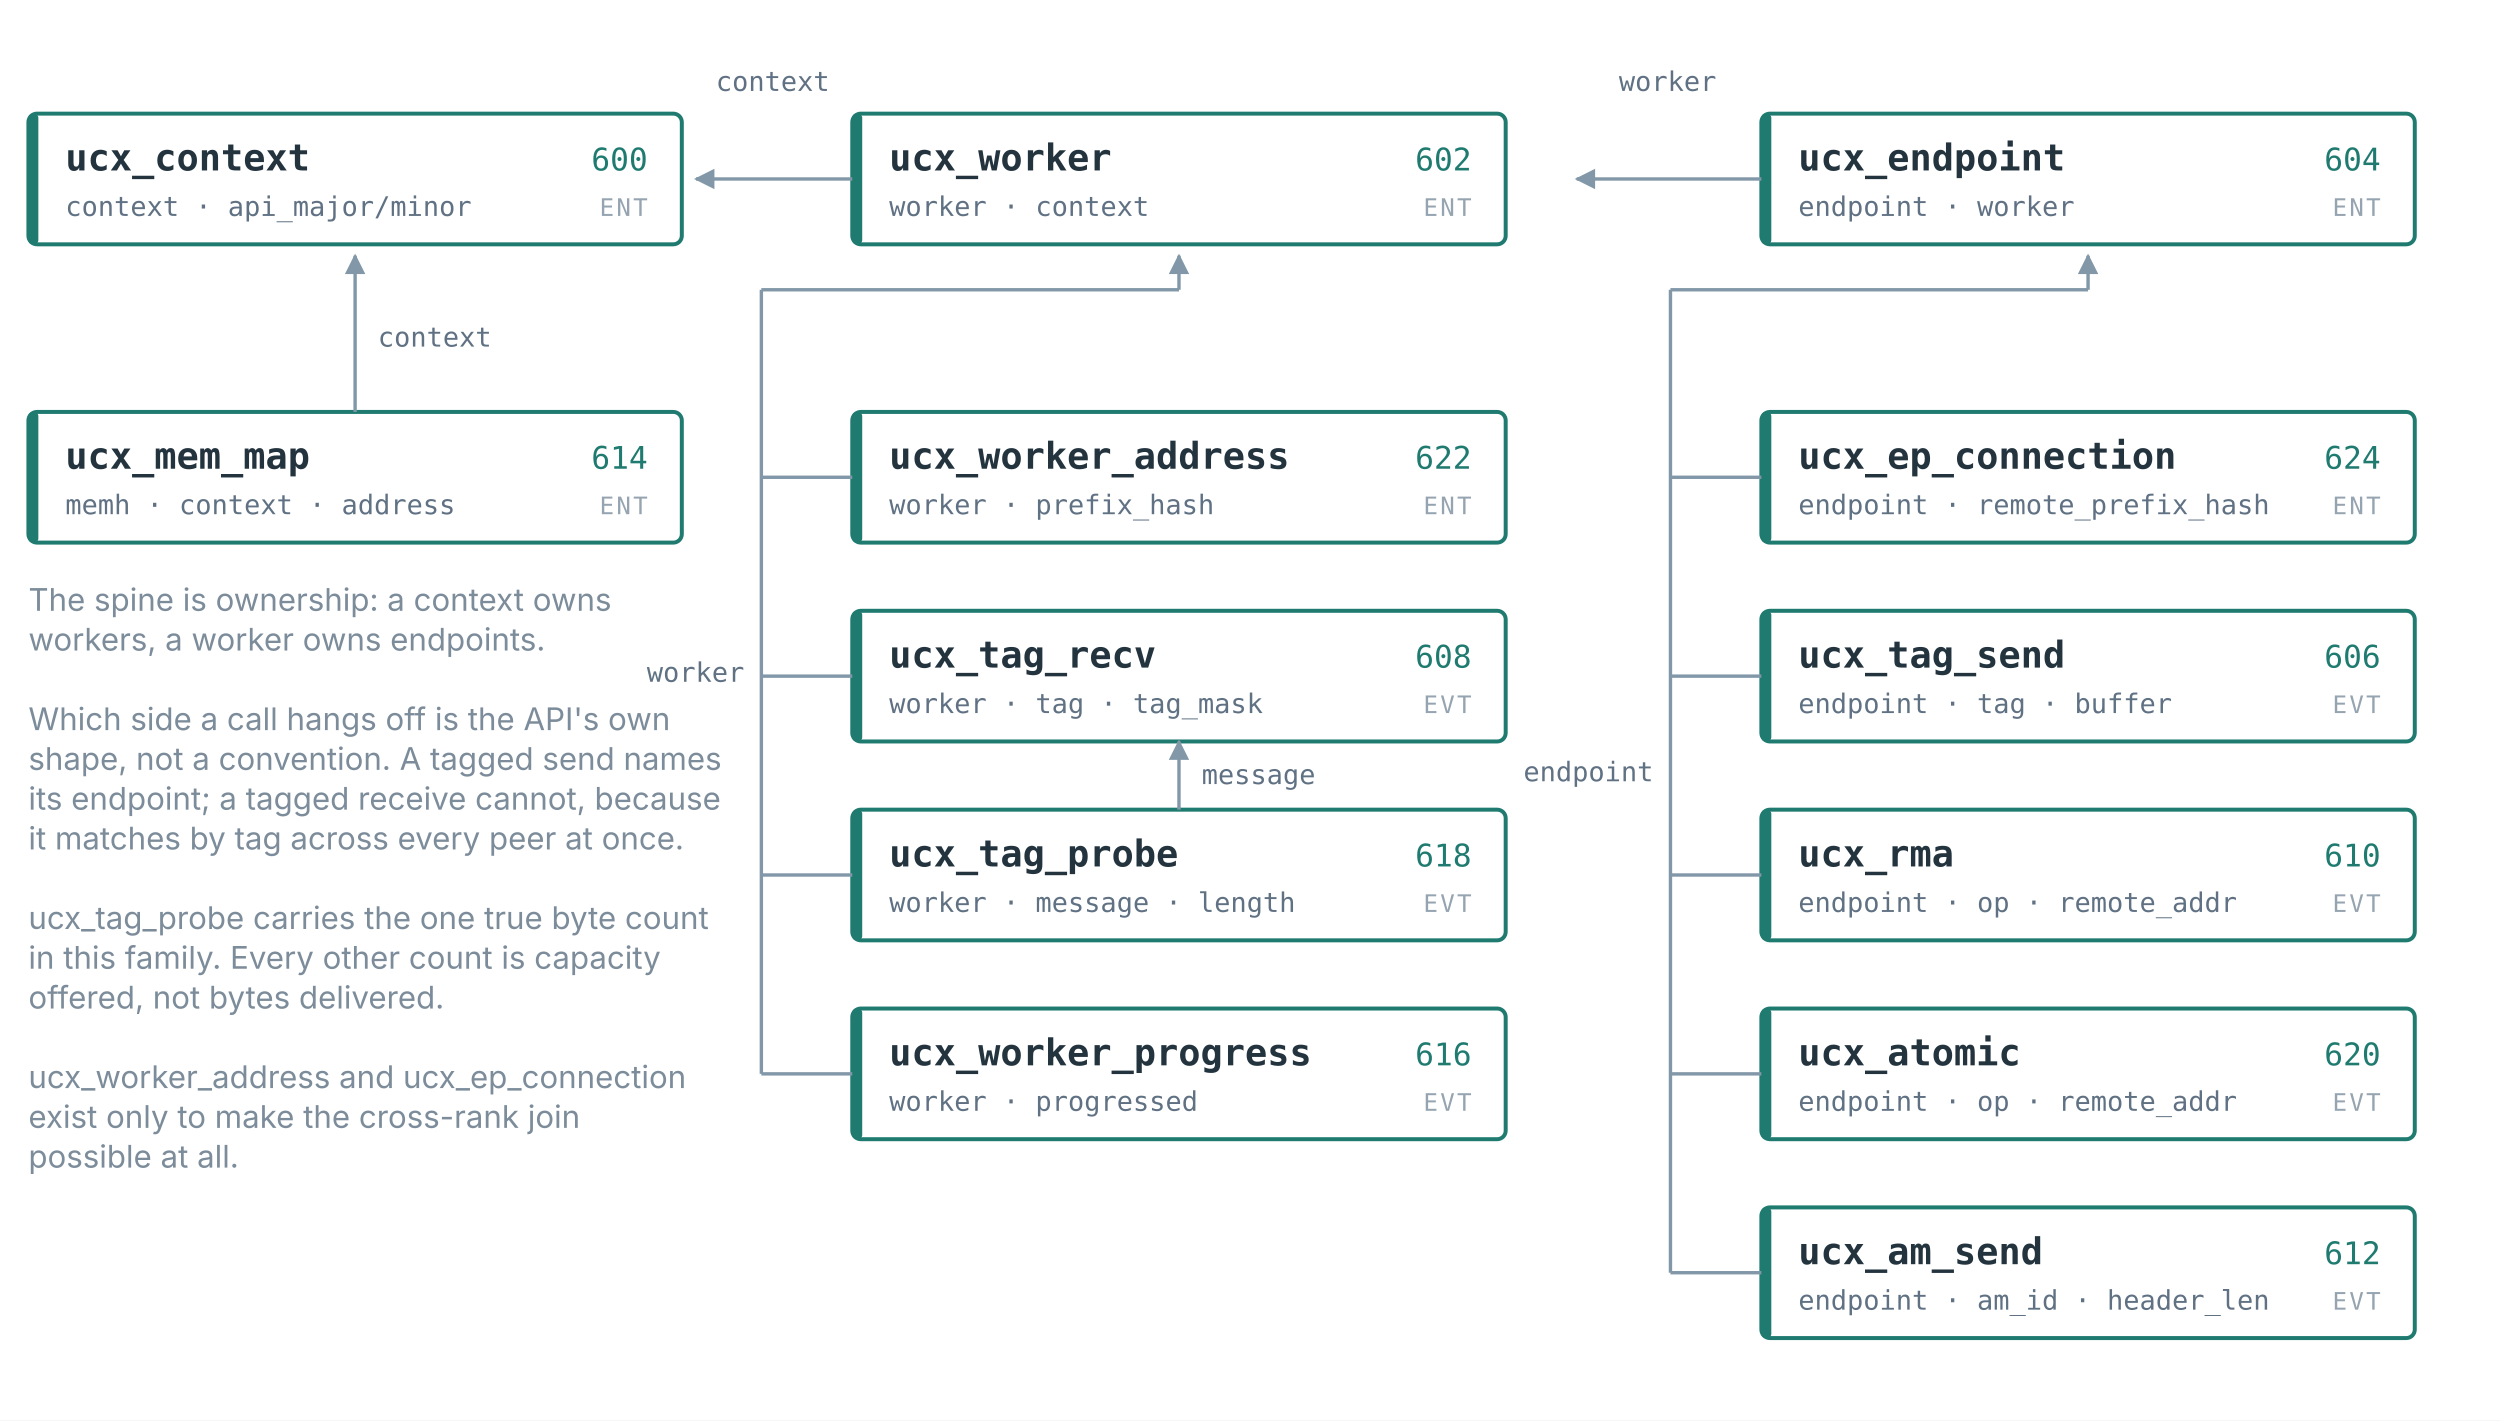
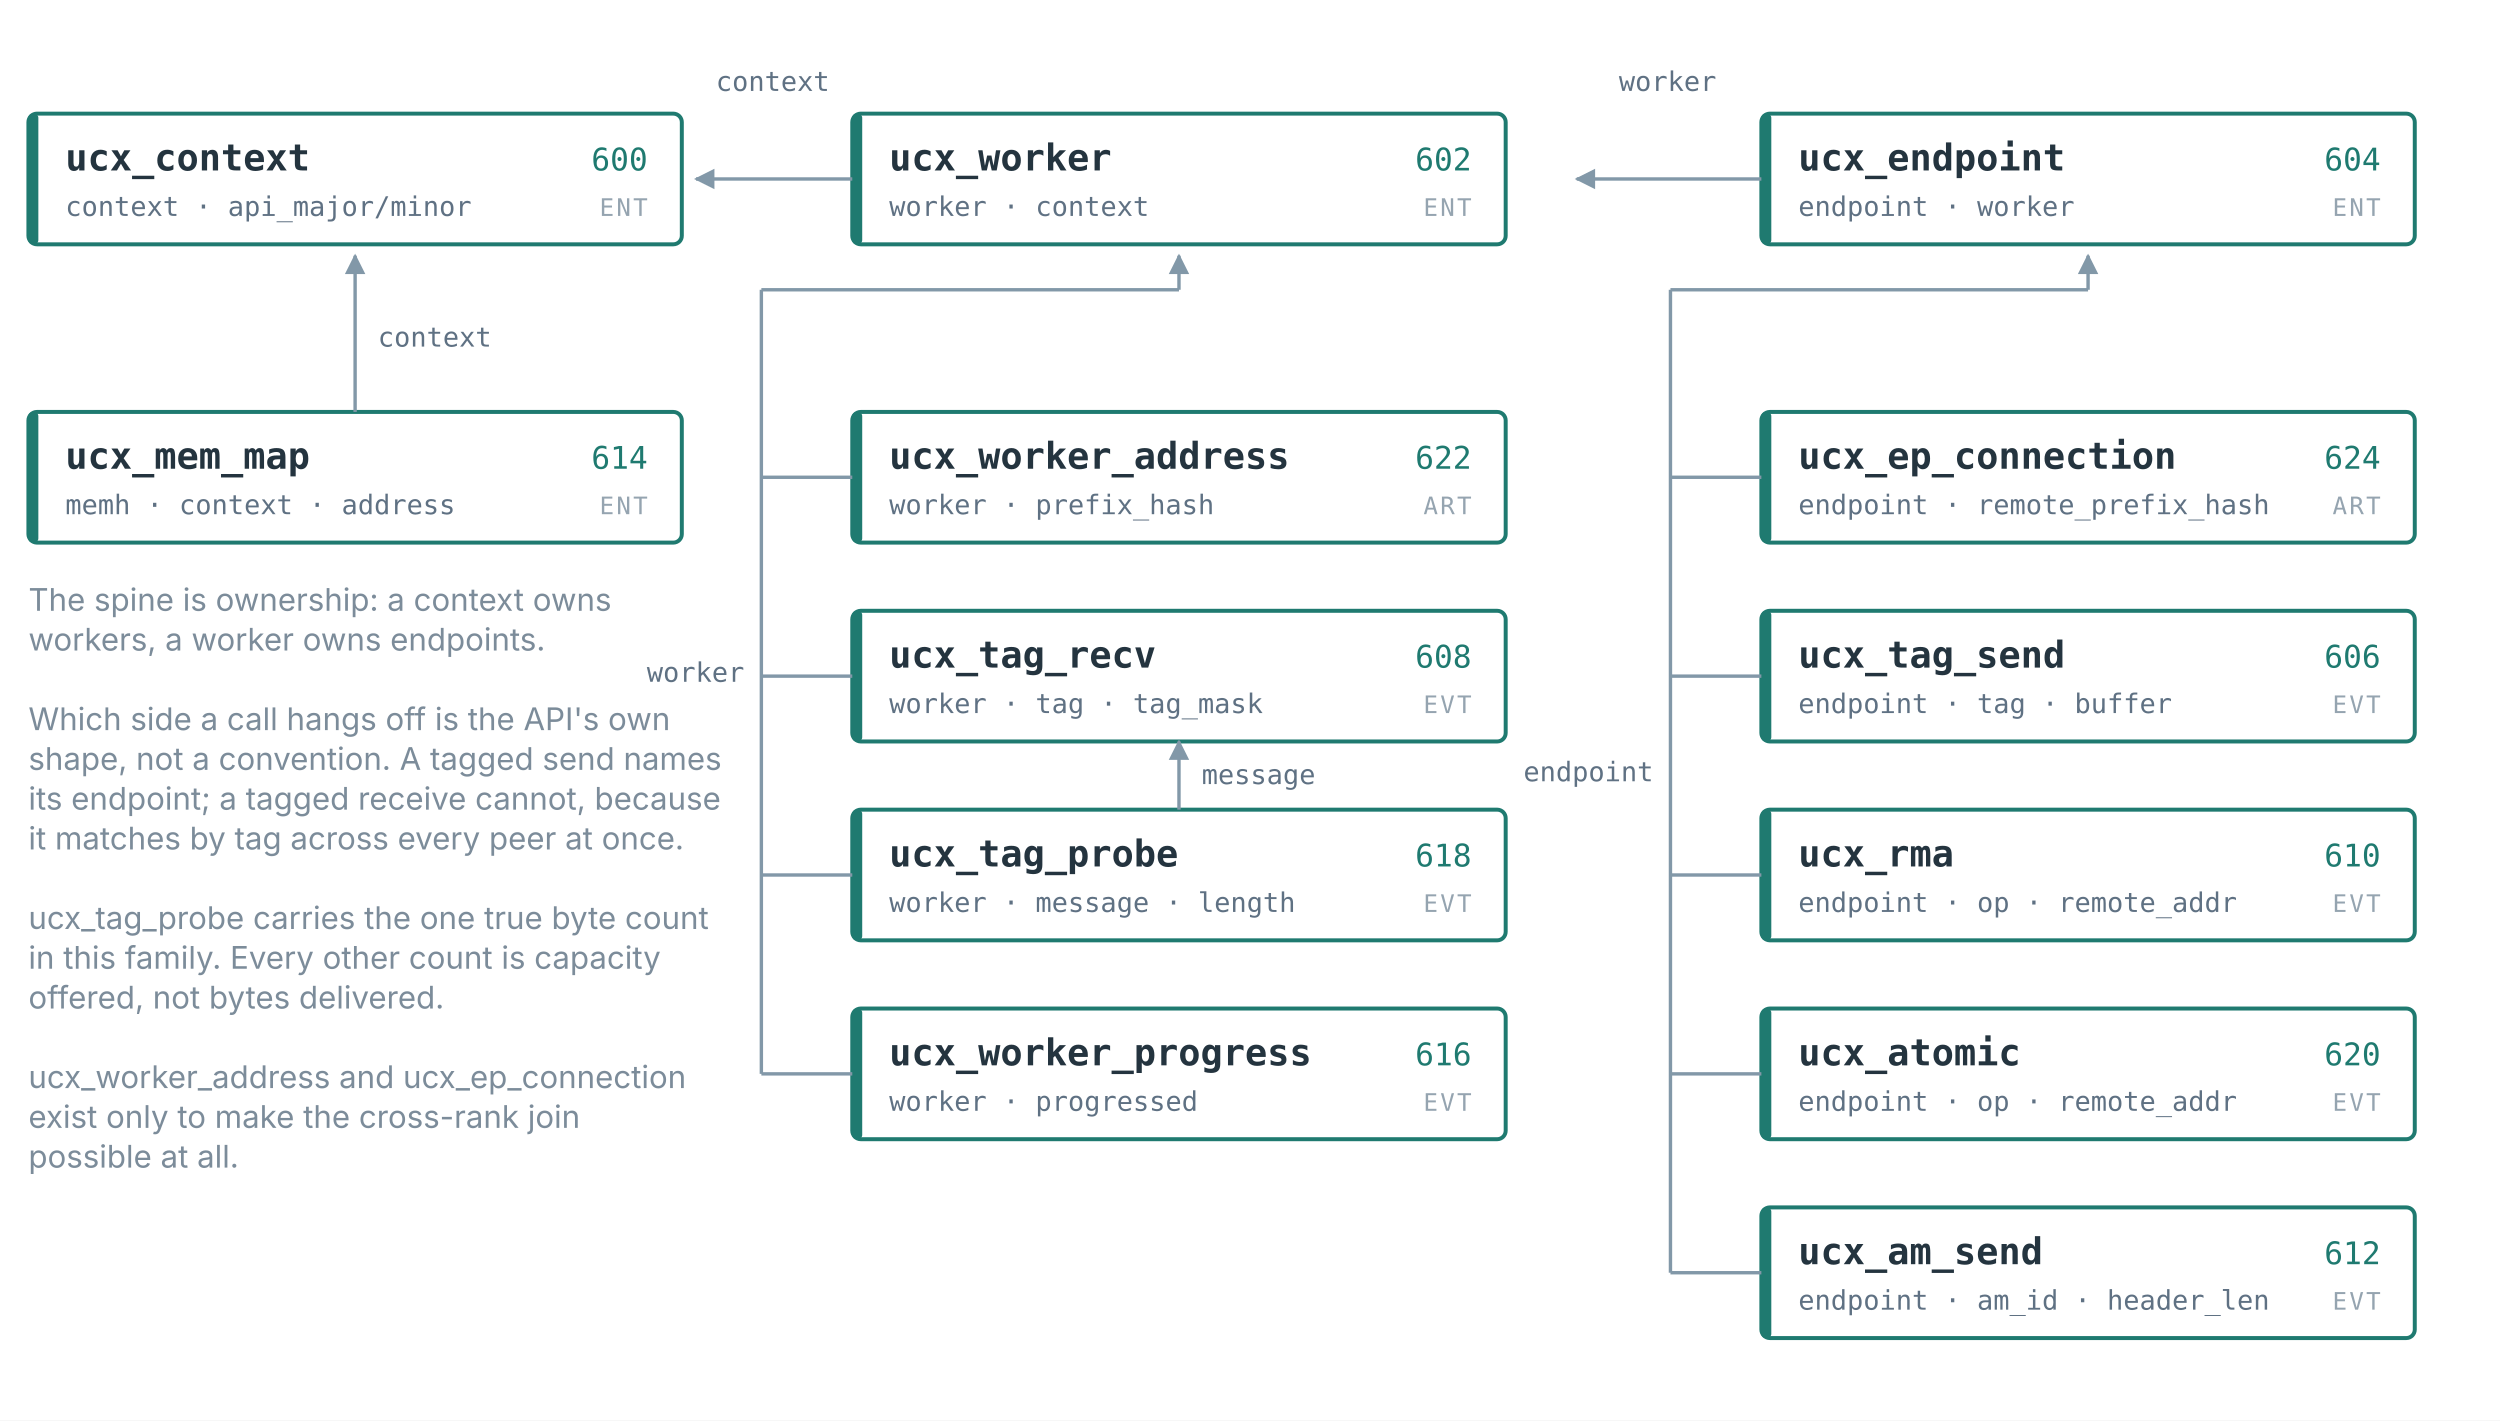
<svg xmlns="http://www.w3.org/2000/svg" viewBox="0 0 880 500" width="1496" height="850" font-family="Inter, Helvetica Neue, Arial, sans-serif">
  <rect width="880.0" height="500.0" fill="#ffffff" />
  <defs>
    <marker id="ar" viewBox="0 0 10 10" refX="9" refY="5" markerWidth="6" markerHeight="6" orient="auto-start-reverse">
      <path d="M0 0 L10 5 L0 10 z" fill="#8298a8" />
    </marker>
  </defs>
  <g>
    <rect x="10" y="40" width="230" height="46" rx="3" fill="#ffffff" stroke="#1f7a70" stroke-width="1.4" />
    <rect x="10" y="40" width="3.5" height="46" rx="1.5" fill="#1f7a70" />
    <text x="23" y="60" font-family="ui-monospace, SFMono-Regular, Menlo, monospace" font-size="13" font-weight="600" fill="#24343f">ucx_context</text>
    <text x="23" y="76" font-family="ui-monospace, SFMono-Regular, Menlo, monospace" font-size="9.5" fill="#5f7183">context · api_major/minor</text>
    <text x="228" y="60" fill="#1f7a70" font-family="ui-monospace, SFMono-Regular, Menlo, monospace" font-size="11" font-weight="500" text-anchor="end">600</text>
    <text x="228" y="76" font-family="ui-monospace, SFMono-Regular, Menlo, monospace" font-size="8.5" letter-spacing="0.8" fill="#95a4b0" text-anchor="end">ENT</text>
  </g>
  <g>
    <rect x="300" y="40" width="230" height="46" rx="3" fill="#ffffff" stroke="#1f7a70" stroke-width="1.4" />
    <rect x="300" y="40" width="3.5" height="46" rx="1.5" fill="#1f7a70" />
    <text x="313" y="60" font-family="ui-monospace, SFMono-Regular, Menlo, monospace" font-size="13" font-weight="600" fill="#24343f">ucx_worker</text>
    <text x="313" y="76" font-family="ui-monospace, SFMono-Regular, Menlo, monospace" font-size="9.5" fill="#5f7183">worker · context</text>
    <text x="518" y="60" fill="#1f7a70" font-family="ui-monospace, SFMono-Regular, Menlo, monospace" font-size="11" font-weight="500" text-anchor="end">602</text>
    <text x="518" y="76" font-family="ui-monospace, SFMono-Regular, Menlo, monospace" font-size="8.5" letter-spacing="0.8" fill="#95a4b0" text-anchor="end">ENT</text>
  </g>
  <g>
    <rect x="620" y="40" width="230" height="46" rx="3" fill="#ffffff" stroke="#1f7a70" stroke-width="1.4" />
    <rect x="620" y="40" width="3.5" height="46" rx="1.5" fill="#1f7a70" />
    <text x="633" y="60" font-family="ui-monospace, SFMono-Regular, Menlo, monospace" font-size="13" font-weight="600" fill="#24343f">ucx_endpoint</text>
    <text x="633" y="76" font-family="ui-monospace, SFMono-Regular, Menlo, monospace" font-size="9.5" fill="#5f7183">endpoint · worker</text>
    <text x="838" y="60" fill="#1f7a70" font-family="ui-monospace, SFMono-Regular, Menlo, monospace" font-size="11" font-weight="500" text-anchor="end">604</text>
    <text x="838" y="76" font-family="ui-monospace, SFMono-Regular, Menlo, monospace" font-size="8.5" letter-spacing="0.8" fill="#95a4b0" text-anchor="end">ENT</text>
  </g>
  <g>
    <rect x="10" y="145" width="230" height="46" rx="3" fill="#ffffff" stroke="#1f7a70" stroke-width="1.4" />
    <rect x="10" y="145" width="3.5" height="46" rx="1.5" fill="#1f7a70" />
    <text x="23" y="165" font-family="ui-monospace, SFMono-Regular, Menlo, monospace" font-size="13" font-weight="600" fill="#24343f">ucx_mem_map</text>
    <text x="23" y="181" font-family="ui-monospace, SFMono-Regular, Menlo, monospace" font-size="9.5" fill="#5f7183">memh · context · address</text>
    <text x="228" y="165" fill="#1f7a70" font-family="ui-monospace, SFMono-Regular, Menlo, monospace" font-size="11" font-weight="500" text-anchor="end">614</text>
    <text x="228" y="181" font-family="ui-monospace, SFMono-Regular, Menlo, monospace" font-size="8.5" letter-spacing="0.8" fill="#95a4b0" text-anchor="end">ENT</text>
  </g>
  <g>
    <rect x="300" y="145" width="230" height="46" rx="3" fill="#ffffff" stroke="#1f7a70" stroke-width="1.4" />
    <rect x="300" y="145" width="3.5" height="46" rx="1.5" fill="#1f7a70" />
    <text x="313" y="165" font-family="ui-monospace, SFMono-Regular, Menlo, monospace" font-size="13" font-weight="600" fill="#24343f">ucx_worker_address</text>
    <text x="313" y="181" font-family="ui-monospace, SFMono-Regular, Menlo, monospace" font-size="9.5" fill="#5f7183">worker · prefix_hash</text>
    <text x="518" y="165" fill="#1f7a70" font-family="ui-monospace, SFMono-Regular, Menlo, monospace" font-size="11" font-weight="500" text-anchor="end">622</text>
-     <text x="518" y="181" font-family="ui-monospace, SFMono-Regular, Menlo, monospace" font-size="8.5" letter-spacing="0.8" fill="#95a4b0" text-anchor="end">ENT</text>
+     <text x="518" y="181" font-family="ui-monospace, SFMono-Regular, Menlo, monospace" font-size="8.5" letter-spacing="0.8" fill="#95a4b0" text-anchor="end">ART</text>
  </g>
  <g>
    <rect x="300" y="215" width="230" height="46" rx="3" fill="#ffffff" stroke="#1f7a70" stroke-width="1.4" />
    <rect x="300" y="215" width="3.5" height="46" rx="1.5" fill="#1f7a70" />
    <text x="313" y="235" font-family="ui-monospace, SFMono-Regular, Menlo, monospace" font-size="13" font-weight="600" fill="#24343f">ucx_tag_recv</text>
    <text x="313" y="251" font-family="ui-monospace, SFMono-Regular, Menlo, monospace" font-size="9.5" fill="#5f7183">worker · tag · tag_mask</text>
    <text x="518" y="235" fill="#1f7a70" font-family="ui-monospace, SFMono-Regular, Menlo, monospace" font-size="11" font-weight="500" text-anchor="end">608</text>
    <text x="518" y="251" font-family="ui-monospace, SFMono-Regular, Menlo, monospace" font-size="8.5" letter-spacing="0.8" fill="#95a4b0" text-anchor="end">EVT</text>
  </g>
  <g>
    <rect x="300" y="285" width="230" height="46" rx="3" fill="#ffffff" stroke="#1f7a70" stroke-width="1.4" />
    <rect x="300" y="285" width="3.5" height="46" rx="1.5" fill="#1f7a70" />
    <text x="313" y="305" font-family="ui-monospace, SFMono-Regular, Menlo, monospace" font-size="13" font-weight="600" fill="#24343f">ucx_tag_probe</text>
    <text x="313" y="321" font-family="ui-monospace, SFMono-Regular, Menlo, monospace" font-size="9.5" fill="#5f7183">worker · message · length</text>
    <text x="518" y="305" fill="#1f7a70" font-family="ui-monospace, SFMono-Regular, Menlo, monospace" font-size="11" font-weight="500" text-anchor="end">618</text>
    <text x="518" y="321" font-family="ui-monospace, SFMono-Regular, Menlo, monospace" font-size="8.5" letter-spacing="0.8" fill="#95a4b0" text-anchor="end">EVT</text>
  </g>
  <g>
    <rect x="300" y="355" width="230" height="46" rx="3" fill="#ffffff" stroke="#1f7a70" stroke-width="1.4" />
    <rect x="300" y="355" width="3.5" height="46" rx="1.5" fill="#1f7a70" />
    <text x="313" y="375" font-family="ui-monospace, SFMono-Regular, Menlo, monospace" font-size="13" font-weight="600" fill="#24343f">ucx_worker_progress</text>
    <text x="313" y="391" font-family="ui-monospace, SFMono-Regular, Menlo, monospace" font-size="9.5" fill="#5f7183">worker · progressed</text>
    <text x="518" y="375" fill="#1f7a70" font-family="ui-monospace, SFMono-Regular, Menlo, monospace" font-size="11" font-weight="500" text-anchor="end">616</text>
    <text x="518" y="391" font-family="ui-monospace, SFMono-Regular, Menlo, monospace" font-size="8.5" letter-spacing="0.8" fill="#95a4b0" text-anchor="end">EVT</text>
  </g>
  <g>
    <rect x="620" y="145" width="230" height="46" rx="3" fill="#ffffff" stroke="#1f7a70" stroke-width="1.4" />
    <rect x="620" y="145" width="3.5" height="46" rx="1.5" fill="#1f7a70" />
    <text x="633" y="165" font-family="ui-monospace, SFMono-Regular, Menlo, monospace" font-size="13" font-weight="600" fill="#24343f">ucx_ep_connection</text>
    <text x="633" y="181" font-family="ui-monospace, SFMono-Regular, Menlo, monospace" font-size="9.5" fill="#5f7183">endpoint · remote_prefix_hash</text>
    <text x="838" y="165" fill="#1f7a70" font-family="ui-monospace, SFMono-Regular, Menlo, monospace" font-size="11" font-weight="500" text-anchor="end">624</text>
-     <text x="838" y="181" font-family="ui-monospace, SFMono-Regular, Menlo, monospace" font-size="8.5" letter-spacing="0.8" fill="#95a4b0" text-anchor="end">ENT</text>
+     <text x="838" y="181" font-family="ui-monospace, SFMono-Regular, Menlo, monospace" font-size="8.5" letter-spacing="0.8" fill="#95a4b0" text-anchor="end">ART</text>
  </g>
  <g>
    <rect x="620" y="215" width="230" height="46" rx="3" fill="#ffffff" stroke="#1f7a70" stroke-width="1.4" />
    <rect x="620" y="215" width="3.5" height="46" rx="1.5" fill="#1f7a70" />
    <text x="633" y="235" font-family="ui-monospace, SFMono-Regular, Menlo, monospace" font-size="13" font-weight="600" fill="#24343f">ucx_tag_send</text>
    <text x="633" y="251" font-family="ui-monospace, SFMono-Regular, Menlo, monospace" font-size="9.5" fill="#5f7183">endpoint · tag · buffer</text>
    <text x="838" y="235" fill="#1f7a70" font-family="ui-monospace, SFMono-Regular, Menlo, monospace" font-size="11" font-weight="500" text-anchor="end">606</text>
    <text x="838" y="251" font-family="ui-monospace, SFMono-Regular, Menlo, monospace" font-size="8.5" letter-spacing="0.8" fill="#95a4b0" text-anchor="end">EVT</text>
  </g>
  <g>
    <rect x="620" y="285" width="230" height="46" rx="3" fill="#ffffff" stroke="#1f7a70" stroke-width="1.4" />
    <rect x="620" y="285" width="3.5" height="46" rx="1.5" fill="#1f7a70" />
    <text x="633" y="305" font-family="ui-monospace, SFMono-Regular, Menlo, monospace" font-size="13" font-weight="600" fill="#24343f">ucx_rma</text>
    <text x="633" y="321" font-family="ui-monospace, SFMono-Regular, Menlo, monospace" font-size="9.5" fill="#5f7183">endpoint · op · remote_addr</text>
    <text x="838" y="305" fill="#1f7a70" font-family="ui-monospace, SFMono-Regular, Menlo, monospace" font-size="11" font-weight="500" text-anchor="end">610</text>
    <text x="838" y="321" font-family="ui-monospace, SFMono-Regular, Menlo, monospace" font-size="8.5" letter-spacing="0.8" fill="#95a4b0" text-anchor="end">EVT</text>
  </g>
  <g>
    <rect x="620" y="355" width="230" height="46" rx="3" fill="#ffffff" stroke="#1f7a70" stroke-width="1.4" />
    <rect x="620" y="355" width="3.5" height="46" rx="1.5" fill="#1f7a70" />
    <text x="633" y="375" font-family="ui-monospace, SFMono-Regular, Menlo, monospace" font-size="13" font-weight="600" fill="#24343f">ucx_atomic</text>
    <text x="633" y="391" font-family="ui-monospace, SFMono-Regular, Menlo, monospace" font-size="9.5" fill="#5f7183">endpoint · op · remote_addr</text>
    <text x="838" y="375" fill="#1f7a70" font-family="ui-monospace, SFMono-Regular, Menlo, monospace" font-size="11" font-weight="500" text-anchor="end">620</text>
    <text x="838" y="391" font-family="ui-monospace, SFMono-Regular, Menlo, monospace" font-size="8.5" letter-spacing="0.8" fill="#95a4b0" text-anchor="end">EVT</text>
  </g>
  <g>
    <rect x="620" y="425" width="230" height="46" rx="3" fill="#ffffff" stroke="#1f7a70" stroke-width="1.4" />
    <rect x="620" y="425" width="3.5" height="46" rx="1.5" fill="#1f7a70" />
    <text x="633" y="445" font-family="ui-monospace, SFMono-Regular, Menlo, monospace" font-size="13" font-weight="600" fill="#24343f">ucx_am_send</text>
    <text x="633" y="461" font-family="ui-monospace, SFMono-Regular, Menlo, monospace" font-size="9.5" fill="#5f7183">endpoint · am_id · header_len</text>
    <text x="838" y="445" fill="#1f7a70" font-family="ui-monospace, SFMono-Regular, Menlo, monospace" font-size="11" font-weight="500" text-anchor="end">612</text>
    <text x="838" y="461" font-family="ui-monospace, SFMono-Regular, Menlo, monospace" font-size="8.5" letter-spacing="0.8" fill="#95a4b0" text-anchor="end">EVT</text>
  </g>
  <path d="M300 63 H245" fill="none" stroke="#8298a8" stroke-width="1.2" marker-end="url(#ar)" />
  <text x="272" y="32" text-anchor="middle" font-family="ui-monospace, SFMono-Regular, Menlo, monospace" font-size="9.5" fill="#5f7183">context</text>
  <path d="M620 63 H555" fill="none" stroke="#8298a8" stroke-width="1.2" marker-end="url(#ar)" />
  <text x="587" y="32" text-anchor="middle" font-family="ui-monospace, SFMono-Regular, Menlo, monospace" font-size="9.5" fill="#5f7183">worker</text>
  <path d="M125 145 V90" fill="none" stroke="#8298a8" stroke-width="1.2" marker-end="url(#ar)" />
  <text x="133" y="122" text-anchor="start" font-family="ui-monospace, SFMono-Regular, Menlo, monospace" font-size="9.5" fill="#5f7183">context</text>
  <path d="M300 168 H268" fill="none" stroke="#8298a8" stroke-width="1.2" />
  <path d="M300 238 H268" fill="none" stroke="#8298a8" stroke-width="1.2" />
  <path d="M300 308 H268" fill="none" stroke="#8298a8" stroke-width="1.2" />
  <path d="M300 378 H268" fill="none" stroke="#8298a8" stroke-width="1.2" />
  <path d="M268 102 V378" fill="none" stroke="#8298a8" stroke-width="1.2" />
  <path d="M268 102 H415" fill="none" stroke="#8298a8" stroke-width="1.2" />
  <path d="M415 102 V90" fill="none" stroke="#8298a8" stroke-width="1.2" marker-end="url(#ar)" />
  <text x="262" y="240.0" text-anchor="end" font-family="ui-monospace, SFMono-Regular, Menlo, monospace" font-size="9.5" fill="#5f7183">worker</text>
  <path d="M620 168 H588" fill="none" stroke="#8298a8" stroke-width="1.2" />
  <path d="M620 238 H588" fill="none" stroke="#8298a8" stroke-width="1.2" />
  <path d="M620 308 H588" fill="none" stroke="#8298a8" stroke-width="1.2" />
  <path d="M620 378 H588" fill="none" stroke="#8298a8" stroke-width="1.2" />
  <path d="M620 448 H588" fill="none" stroke="#8298a8" stroke-width="1.2" />
  <path d="M588 102 V448" fill="none" stroke="#8298a8" stroke-width="1.2" />
  <path d="M588 102 H735" fill="none" stroke="#8298a8" stroke-width="1.2" />
  <path d="M735 102 V90" fill="none" stroke="#8298a8" stroke-width="1.2" marker-end="url(#ar)" />
  <text x="582" y="275.0" text-anchor="end" font-family="ui-monospace, SFMono-Regular, Menlo, monospace" font-size="9.5" fill="#5f7183">endpoint</text>
  <path d="M415 285 V261" fill="none" stroke="#8298a8" stroke-width="1.2" marker-end="url(#ar)" />
  <text x="423" y="276" text-anchor="start" font-family="ui-monospace, SFMono-Regular, Menlo, monospace" font-size="9.5" fill="#5f7183">message</text>
  <text x="10" y="215" text-anchor="start" font-family="Inter, Helvetica Neue, Arial, sans-serif" font-size="11" fill="#7c8c9a">The spine is ownership: a context owns</text>
  <text x="10" y="229" text-anchor="start" font-family="Inter, Helvetica Neue, Arial, sans-serif" font-size="11" fill="#7c8c9a">workers, a worker owns endpoints.</text>
  <text x="10" y="257" text-anchor="start" font-family="Inter, Helvetica Neue, Arial, sans-serif" font-size="11" fill="#7c8c9a">Which side a call hangs off is the API's own</text>
  <text x="10" y="271" text-anchor="start" font-family="Inter, Helvetica Neue, Arial, sans-serif" font-size="11" fill="#7c8c9a">shape, not a convention. A tagged send names</text>
  <text x="10" y="285" text-anchor="start" font-family="Inter, Helvetica Neue, Arial, sans-serif" font-size="11" fill="#7c8c9a">its endpoint; a tagged receive cannot, because</text>
  <text x="10" y="299" text-anchor="start" font-family="Inter, Helvetica Neue, Arial, sans-serif" font-size="11" fill="#7c8c9a">it matches by tag across every peer at once.</text>
  <text x="10" y="327" text-anchor="start" font-family="Inter, Helvetica Neue, Arial, sans-serif" font-size="11" fill="#7c8c9a">ucx_tag_probe carries the one true byte count</text>
  <text x="10" y="341" text-anchor="start" font-family="Inter, Helvetica Neue, Arial, sans-serif" font-size="11" fill="#7c8c9a">in this family. Every other count is capacity</text>
  <text x="10" y="355" text-anchor="start" font-family="Inter, Helvetica Neue, Arial, sans-serif" font-size="11" fill="#7c8c9a">offered, not bytes delivered.</text>
  <text x="10" y="383" text-anchor="start" font-family="Inter, Helvetica Neue, Arial, sans-serif" font-size="11" fill="#7c8c9a">ucx_worker_address and ucx_ep_connection</text>
  <text x="10" y="397" text-anchor="start" font-family="Inter, Helvetica Neue, Arial, sans-serif" font-size="11" fill="#7c8c9a">exist only to make the cross-rank join</text>
  <text x="10" y="411" text-anchor="start" font-family="Inter, Helvetica Neue, Arial, sans-serif" font-size="11" fill="#7c8c9a">possible at all.</text>
</svg>
